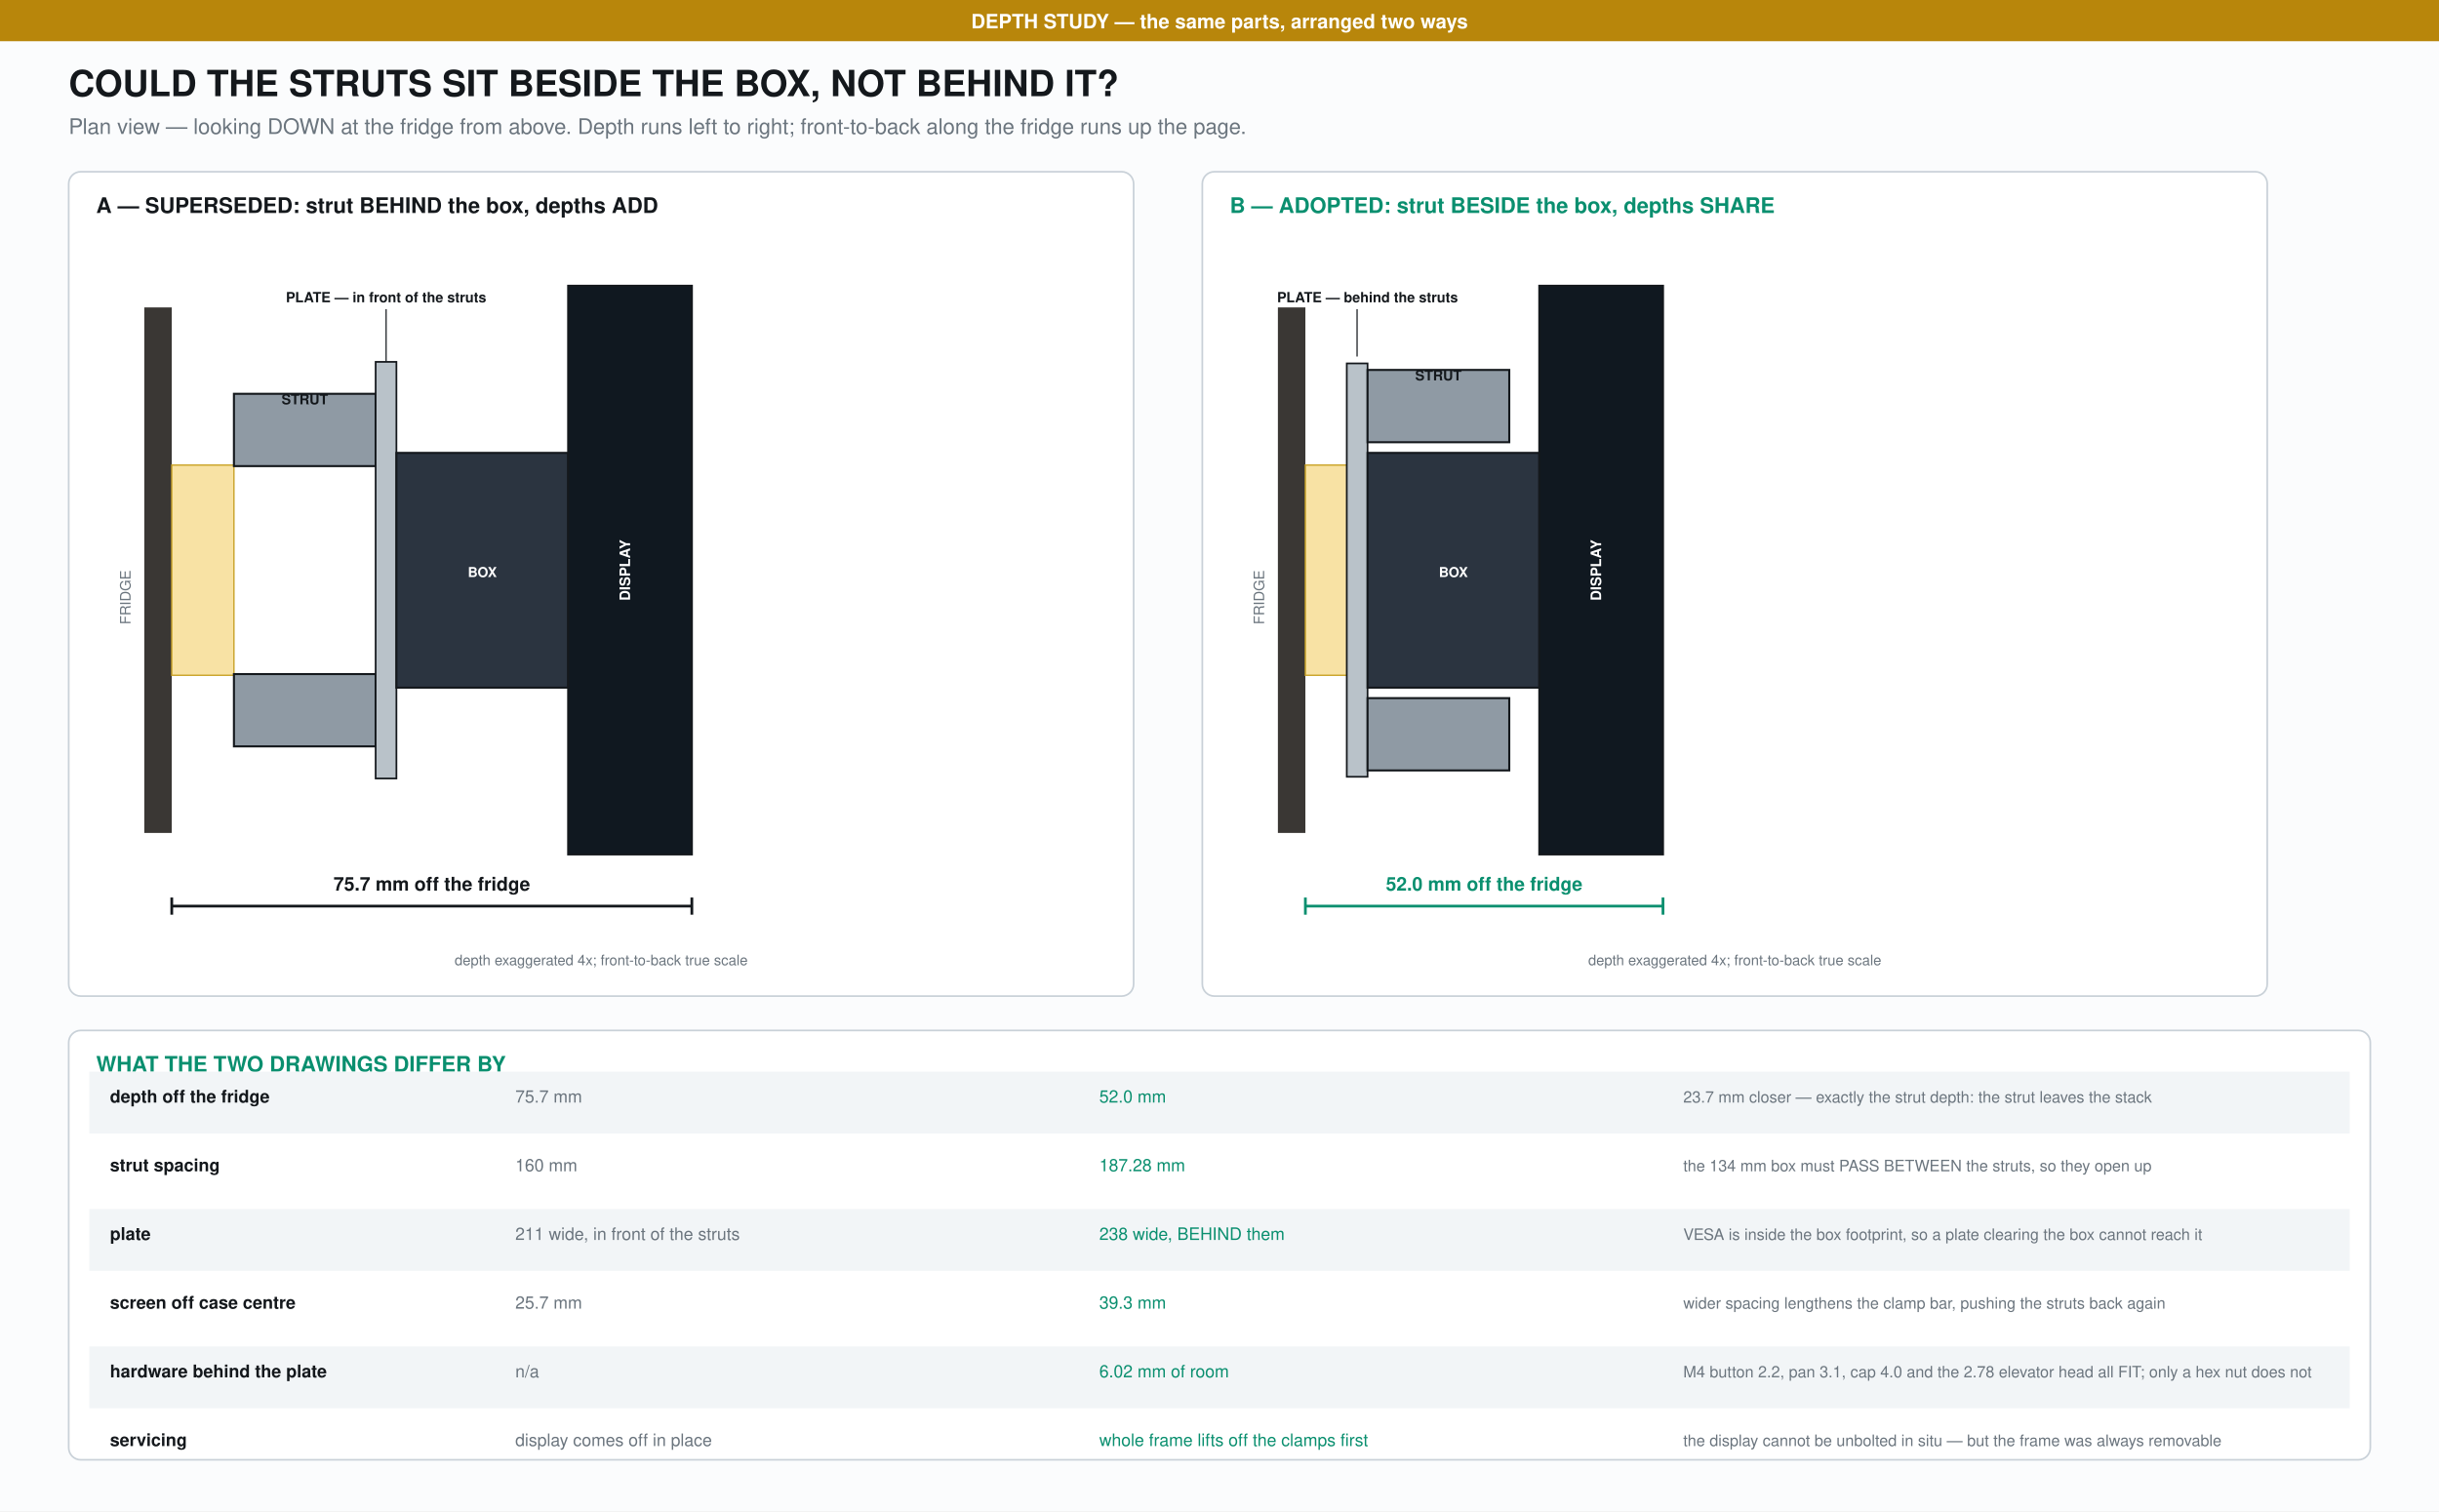
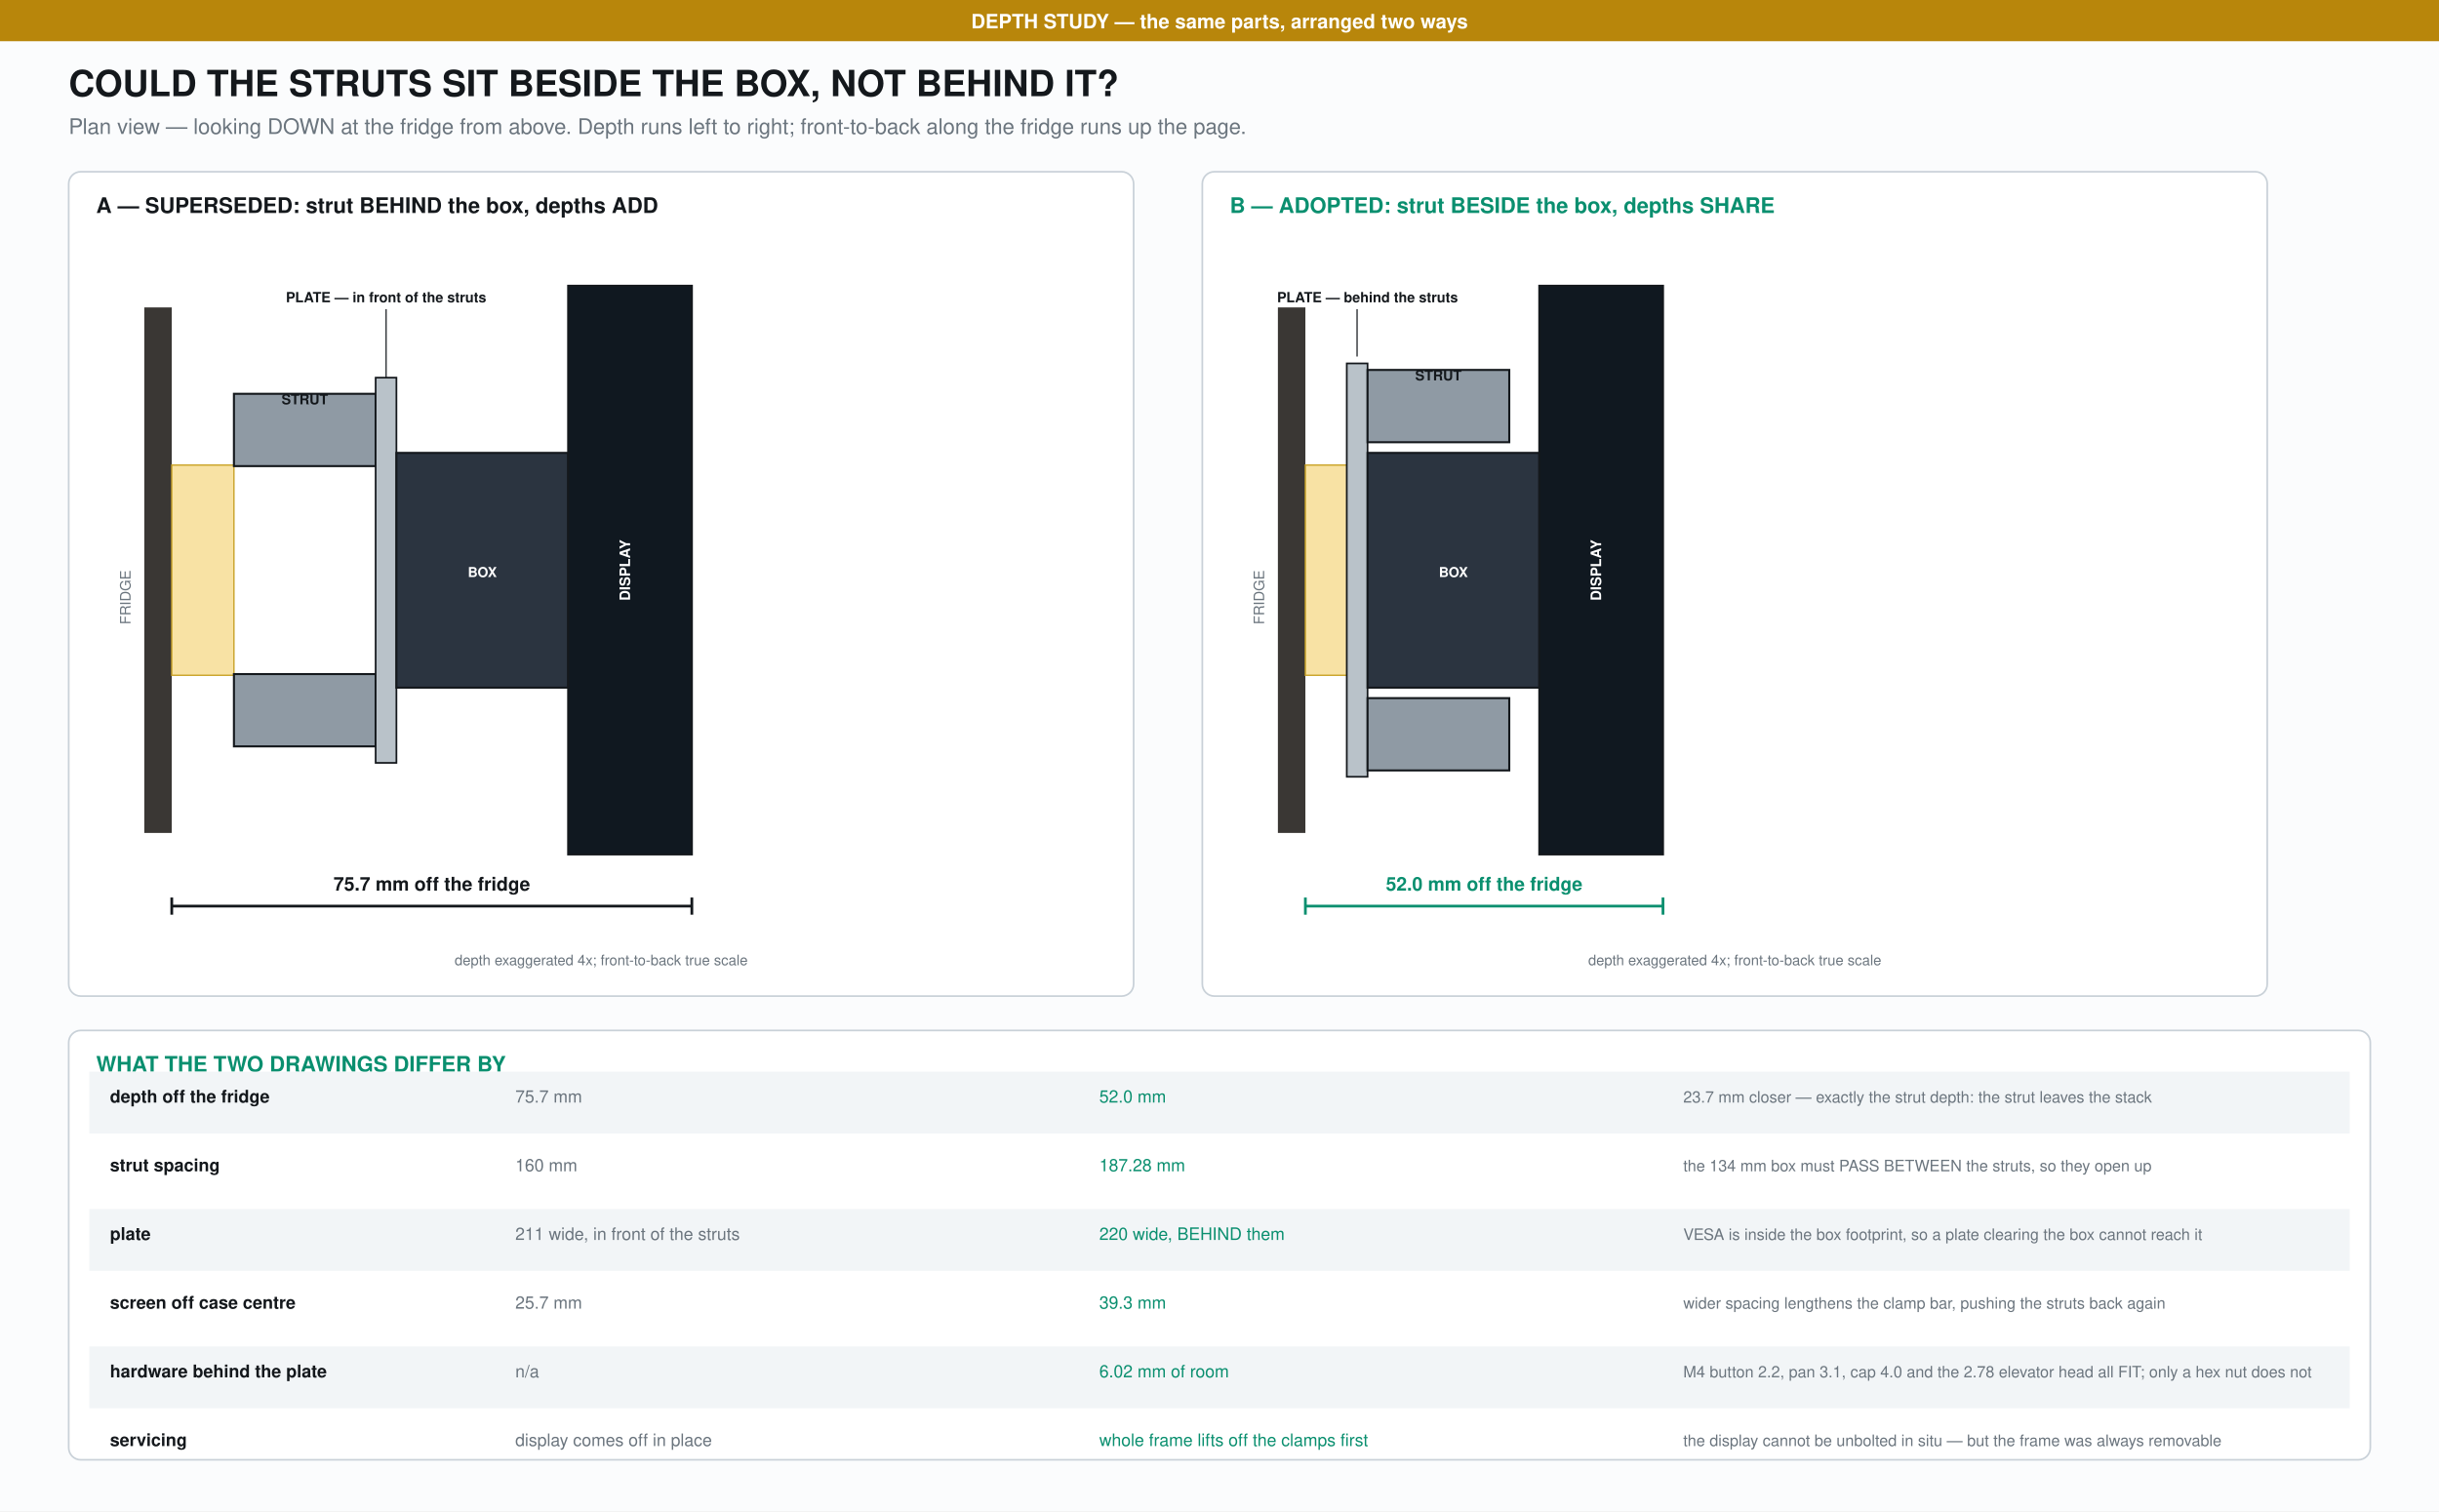
<svg xmlns="http://www.w3.org/2000/svg" width="1420" height="880" viewBox="0 0 1420 880">
  <rect width="1420" height="880" fill="#fbfcfd" />
  <rect width="1420" height="24" fill="#b8860b" />
  <text x="710.00" y="16.50" font-family="Helvetica,Arial,sans-serif" font-size="11.5" text-anchor="middle" fill="#fff" font-weight="bold">DEPTH STUDY — the same parts, arranged two ways</text>
  <text x="40.00" y="56.00" font-family="Helvetica,Arial,sans-serif" font-size="21" text-anchor="start" fill="#14181c" font-weight="bold">COULD THE STRUTS SIT BESIDE THE BOX, NOT BEHIND IT?</text>
  <text x="40.00" y="78.00" font-family="Helvetica,Arial,sans-serif" font-size="12.5" text-anchor="start" fill="#6b757e" font-weight="normal">Plan view — looking DOWN at the fridge from above. Depth runs left to right; front-to-back along the fridge runs up the page.</text>
  <rect x="40.0" y="100.0" width="620.0" height="480.0" rx="7" fill="#fff" stroke="#c9d1d8" stroke-width="1" />
  <text x="56.00" y="124.00" font-family="Helvetica,Arial,sans-serif" font-size="12.5" text-anchor="start" fill="#14181c" font-weight="bold">A — SUPERSEDED: strut BEHIND the box, depths ADD</text>
  <rect x="84.0" y="179.0" width="16" height="306.0" fill="#3a3734" />
  <text x="76.00" y="332.00" font-family="Helvetica,Arial,sans-serif" font-size="8.4" text-anchor="end" fill="#6b757e" font-weight="normal" transform="rotate(-90.0 76.00 332.00)">FRIDGE</text>
  <rect x="100.0" y="270.8" width="36.2" height="122.4" fill="#f8e2a4" stroke="#c9a227" stroke-width="0.8" />
  <rect x="136.2" y="392.5" width="82.5" height="42.1" fill="#8f9aa4" stroke="#14181c" stroke-width="1.2" />
  <rect x="136.2" y="229.3" width="82.5" height="42.1" fill="#8f9aa4" stroke="#14181c" stroke-width="1.2" />
  <text x="177.46" y="235.40" font-family="Helvetica,Arial,sans-serif" font-size="8.2" text-anchor="middle" fill="#14181c" font-weight="bold">STRUT</text>
-   <rect x="218.7" y="210.7" width="12.1" height="242.6" fill="#b9c2c9" stroke="#14181c" stroke-width="1" />
-   <line x1="224.8" y1="210.7" x2="224.8" y2="180.0" stroke="#14181c" stroke-width="0.7" />
+   <rect x="218.7" y="219.9" width="12.1" height="224.3" fill="#b9c2c9" stroke="#14181c" stroke-width="1" />
+   <line x1="224.8" y1="219.9" x2="224.8" y2="180.0" stroke="#14181c" stroke-width="0.7" />
  <text x="224.78" y="176.00" font-family="Helvetica,Arial,sans-serif" font-size="8.2" text-anchor="middle" fill="#14181c" font-weight="bold">PLATE — in front of the struts</text>
  <rect x="230.8" y="263.7" width="100.0" height="136.7" fill="#2b3440" stroke="#14181c" stroke-width="1.2" />
  <text x="280.82" y="336.00" font-family="Helvetica,Arial,sans-serif" font-size="8.0" text-anchor="middle" fill="#fff" font-weight="bold">BOX</text>
  <rect x="330.8" y="166.4" width="72.0" height="331.1" fill="#101820" stroke="#14181c" stroke-width="1.2" />
  <text x="366.82" y="332.00" font-family="Helvetica,Arial,sans-serif" font-size="8.4" text-anchor="middle" fill="#fff" font-weight="bold" transform="rotate(-90.0 366.82 332.00)">DISPLAY</text>
  <line x1="100.0" y1="527.6" x2="402.8" y2="527.6" stroke="#14181c" stroke-width="1.6" />
  <line x1="100.0" y1="522.6" x2="100.0" y2="532.6" stroke="#14181c" stroke-width="1.6" />
  <line x1="402.8" y1="522.6" x2="402.8" y2="532.6" stroke="#14181c" stroke-width="1.6" />
  <text x="251.41" y="518.57" font-family="Helvetica,Arial,sans-serif" font-size="11" text-anchor="middle" fill="#14181c" font-weight="bold">75.7 mm off the fridge</text>
  <text x="350.00" y="562.00" font-family="Helvetica,Arial,sans-serif" font-size="8.4" text-anchor="middle" fill="#6b757e" font-weight="normal">depth exaggerated 4x; front-to-back true scale</text>
  <rect x="700.0" y="100.0" width="620.0" height="480.0" rx="7" fill="#fff" stroke="#c9d1d8" stroke-width="1" />
  <text x="716.00" y="124.00" font-family="Helvetica,Arial,sans-serif" font-size="12.5" text-anchor="start" fill="#0a8f6f" font-weight="bold">B — ADOPTED: strut BESIDE the box, depths SHARE</text>
  <rect x="744.0" y="179.0" width="16" height="306.0" fill="#3a3734" />
  <text x="736.00" y="332.00" font-family="Helvetica,Arial,sans-serif" font-size="8.4" text-anchor="end" fill="#6b757e" font-weight="normal" transform="rotate(-90.0 736.00 332.00)">FRIDGE</text>
  <rect x="760.0" y="270.8" width="36.2" height="122.4" fill="#f8e2a4" stroke="#c9a227" stroke-width="0.8" />
  <rect x="784.1" y="211.6" width="12.1" height="240.7" fill="#b9c2c9" stroke="#14181c" stroke-width="1" />
  <line x1="790.1" y1="207.6" x2="790.1" y2="180.0" stroke="#14181c" stroke-width="0.7" />
  <text x="796.18" y="176.00" font-family="Helvetica,Arial,sans-serif" font-size="8.2" text-anchor="middle" fill="#14181c" font-weight="bold">PLATE — behind the struts</text>
  <rect x="796.2" y="406.5" width="82.5" height="42.1" fill="#8f9aa4" stroke="#14181c" stroke-width="1.2" />
  <rect x="796.2" y="215.4" width="82.5" height="42.1" fill="#8f9aa4" stroke="#14181c" stroke-width="1.2" />
  <text x="837.46" y="221.49" font-family="Helvetica,Arial,sans-serif" font-size="8.2" text-anchor="middle" fill="#14181c" font-weight="bold">STRUT</text>
  <rect x="796.2" y="263.7" width="100.0" height="136.7" fill="#2b3440" stroke="#14181c" stroke-width="1.2" />
  <text x="846.18" y="336.00" font-family="Helvetica,Arial,sans-serif" font-size="8.0" text-anchor="middle" fill="#fff" font-weight="bold">BOX</text>
  <rect x="896.2" y="166.4" width="72.0" height="331.1" fill="#101820" stroke="#14181c" stroke-width="1.2" />
  <text x="932.18" y="332.00" font-family="Helvetica,Arial,sans-serif" font-size="8.4" text-anchor="middle" fill="#fff" font-weight="bold" transform="rotate(-90.0 932.18 332.00)">DISPLAY</text>
  <line x1="760.0" y1="527.6" x2="968.2" y2="527.6" stroke="#0a8f6f" stroke-width="1.6" />
  <line x1="760.0" y1="522.6" x2="760.0" y2="532.6" stroke="#0a8f6f" stroke-width="1.6" />
  <line x1="968.2" y1="522.6" x2="968.2" y2="532.6" stroke="#0a8f6f" stroke-width="1.6" />
  <text x="864.09" y="518.57" font-family="Helvetica,Arial,sans-serif" font-size="11" text-anchor="middle" fill="#0a8f6f" font-weight="bold">52.0 mm off the fridge</text>
  <text x="1010.00" y="562.00" font-family="Helvetica,Arial,sans-serif" font-size="8.4" text-anchor="middle" fill="#6b757e" font-weight="normal">depth exaggerated 4x; front-to-back true scale</text>
  <rect x="40.0" y="600.0" width="1340.0" height="250.0" rx="7" fill="#fff" stroke="#c9d1d8" stroke-width="1" />
  <text x="56.00" y="624.00" font-family="Helvetica,Arial,sans-serif" font-size="12.5" text-anchor="start" fill="#0a8f6f" font-weight="bold">WHAT THE TWO DRAWINGS DIFFER BY</text>
  <rect x="52" y="624.0" width="1316" height="36" fill="#f2f5f7" />
  <text x="64.00" y="642.00" font-family="Helvetica,Arial,sans-serif" font-size="10.2" text-anchor="start" fill="#14181c" font-weight="bold">depth off the fridge</text>
  <text x="300.00" y="642.00" font-family="Helvetica,Arial,sans-serif" font-size="10.0" text-anchor="start" fill="#6b757e" font-weight="normal">75.7 mm</text>
  <text x="640.00" y="642.00" font-family="Helvetica,Arial,sans-serif" font-size="10.0" text-anchor="start" fill="#0a8f6f" font-weight="normal">52.0 mm</text>
  <text x="980.00" y="642.00" font-family="Helvetica,Arial,sans-serif" font-size="9.2" text-anchor="start" fill="#6b757e" font-weight="normal">23.7 mm closer — exactly the strut depth: the strut leaves the stack</text>
  <text x="64.00" y="682.00" font-family="Helvetica,Arial,sans-serif" font-size="10.2" text-anchor="start" fill="#14181c" font-weight="bold">strut spacing</text>
  <text x="300.00" y="682.00" font-family="Helvetica,Arial,sans-serif" font-size="10.0" text-anchor="start" fill="#6b757e" font-weight="normal">160 mm</text>
  <text x="640.00" y="682.00" font-family="Helvetica,Arial,sans-serif" font-size="10.0" text-anchor="start" fill="#0a8f6f" font-weight="normal">187.28 mm</text>
  <text x="980.00" y="682.00" font-family="Helvetica,Arial,sans-serif" font-size="9.2" text-anchor="start" fill="#6b757e" font-weight="normal">the 134 mm box must PASS BETWEEN the struts, so they open up</text>
  <rect x="52" y="704.0" width="1316" height="36" fill="#f2f5f7" />
  <text x="64.00" y="722.00" font-family="Helvetica,Arial,sans-serif" font-size="10.2" text-anchor="start" fill="#14181c" font-weight="bold">plate</text>
  <text x="300.00" y="722.00" font-family="Helvetica,Arial,sans-serif" font-size="10.0" text-anchor="start" fill="#6b757e" font-weight="normal">211 wide, in front of the struts</text>
-   <text x="640.00" y="722.00" font-family="Helvetica,Arial,sans-serif" font-size="10.0" text-anchor="start" fill="#0a8f6f" font-weight="normal">238 wide, BEHIND them</text>
+   <text x="640.00" y="722.00" font-family="Helvetica,Arial,sans-serif" font-size="10.0" text-anchor="start" fill="#0a8f6f" font-weight="normal">220 wide, BEHIND them</text>
  <text x="980.00" y="722.00" font-family="Helvetica,Arial,sans-serif" font-size="9.2" text-anchor="start" fill="#6b757e" font-weight="normal">VESA is inside the box footprint, so a plate clearing the box cannot reach it</text>
  <text x="64.00" y="762.00" font-family="Helvetica,Arial,sans-serif" font-size="10.2" text-anchor="start" fill="#14181c" font-weight="bold">screen off case centre</text>
  <text x="300.00" y="762.00" font-family="Helvetica,Arial,sans-serif" font-size="10.0" text-anchor="start" fill="#6b757e" font-weight="normal">25.7 mm</text>
  <text x="640.00" y="762.00" font-family="Helvetica,Arial,sans-serif" font-size="10.0" text-anchor="start" fill="#0a8f6f" font-weight="normal">39.3 mm</text>
  <text x="980.00" y="762.00" font-family="Helvetica,Arial,sans-serif" font-size="9.2" text-anchor="start" fill="#6b757e" font-weight="normal">wider spacing lengthens the clamp bar, pushing the struts back again</text>
  <rect x="52" y="784.0" width="1316" height="36" fill="#f2f5f7" />
  <text x="64.00" y="802.00" font-family="Helvetica,Arial,sans-serif" font-size="10.2" text-anchor="start" fill="#14181c" font-weight="bold">hardware behind the plate</text>
  <text x="300.00" y="802.00" font-family="Helvetica,Arial,sans-serif" font-size="10.0" text-anchor="start" fill="#6b757e" font-weight="normal">n/a</text>
  <text x="640.00" y="802.00" font-family="Helvetica,Arial,sans-serif" font-size="10.0" text-anchor="start" fill="#0a8f6f" font-weight="normal">6.02 mm of room</text>
  <text x="980.00" y="802.00" font-family="Helvetica,Arial,sans-serif" font-size="9.2" text-anchor="start" fill="#6b757e" font-weight="normal">M4 button 2.2, pan 3.1, cap 4.0 and the 2.78 elevator head all FIT; only a hex nut does not</text>
  <text x="64.00" y="842.00" font-family="Helvetica,Arial,sans-serif" font-size="10.2" text-anchor="start" fill="#14181c" font-weight="bold">servicing</text>
  <text x="300.00" y="842.00" font-family="Helvetica,Arial,sans-serif" font-size="10.0" text-anchor="start" fill="#6b757e" font-weight="normal">display comes off in place</text>
  <text x="640.00" y="842.00" font-family="Helvetica,Arial,sans-serif" font-size="10.0" text-anchor="start" fill="#0a8f6f" font-weight="normal">whole frame lifts off the clamps first</text>
  <text x="980.00" y="842.00" font-family="Helvetica,Arial,sans-serif" font-size="9.2" text-anchor="start" fill="#6b757e" font-weight="normal">the display cannot be unbolted in situ — but the frame was always removable</text>
</svg>
